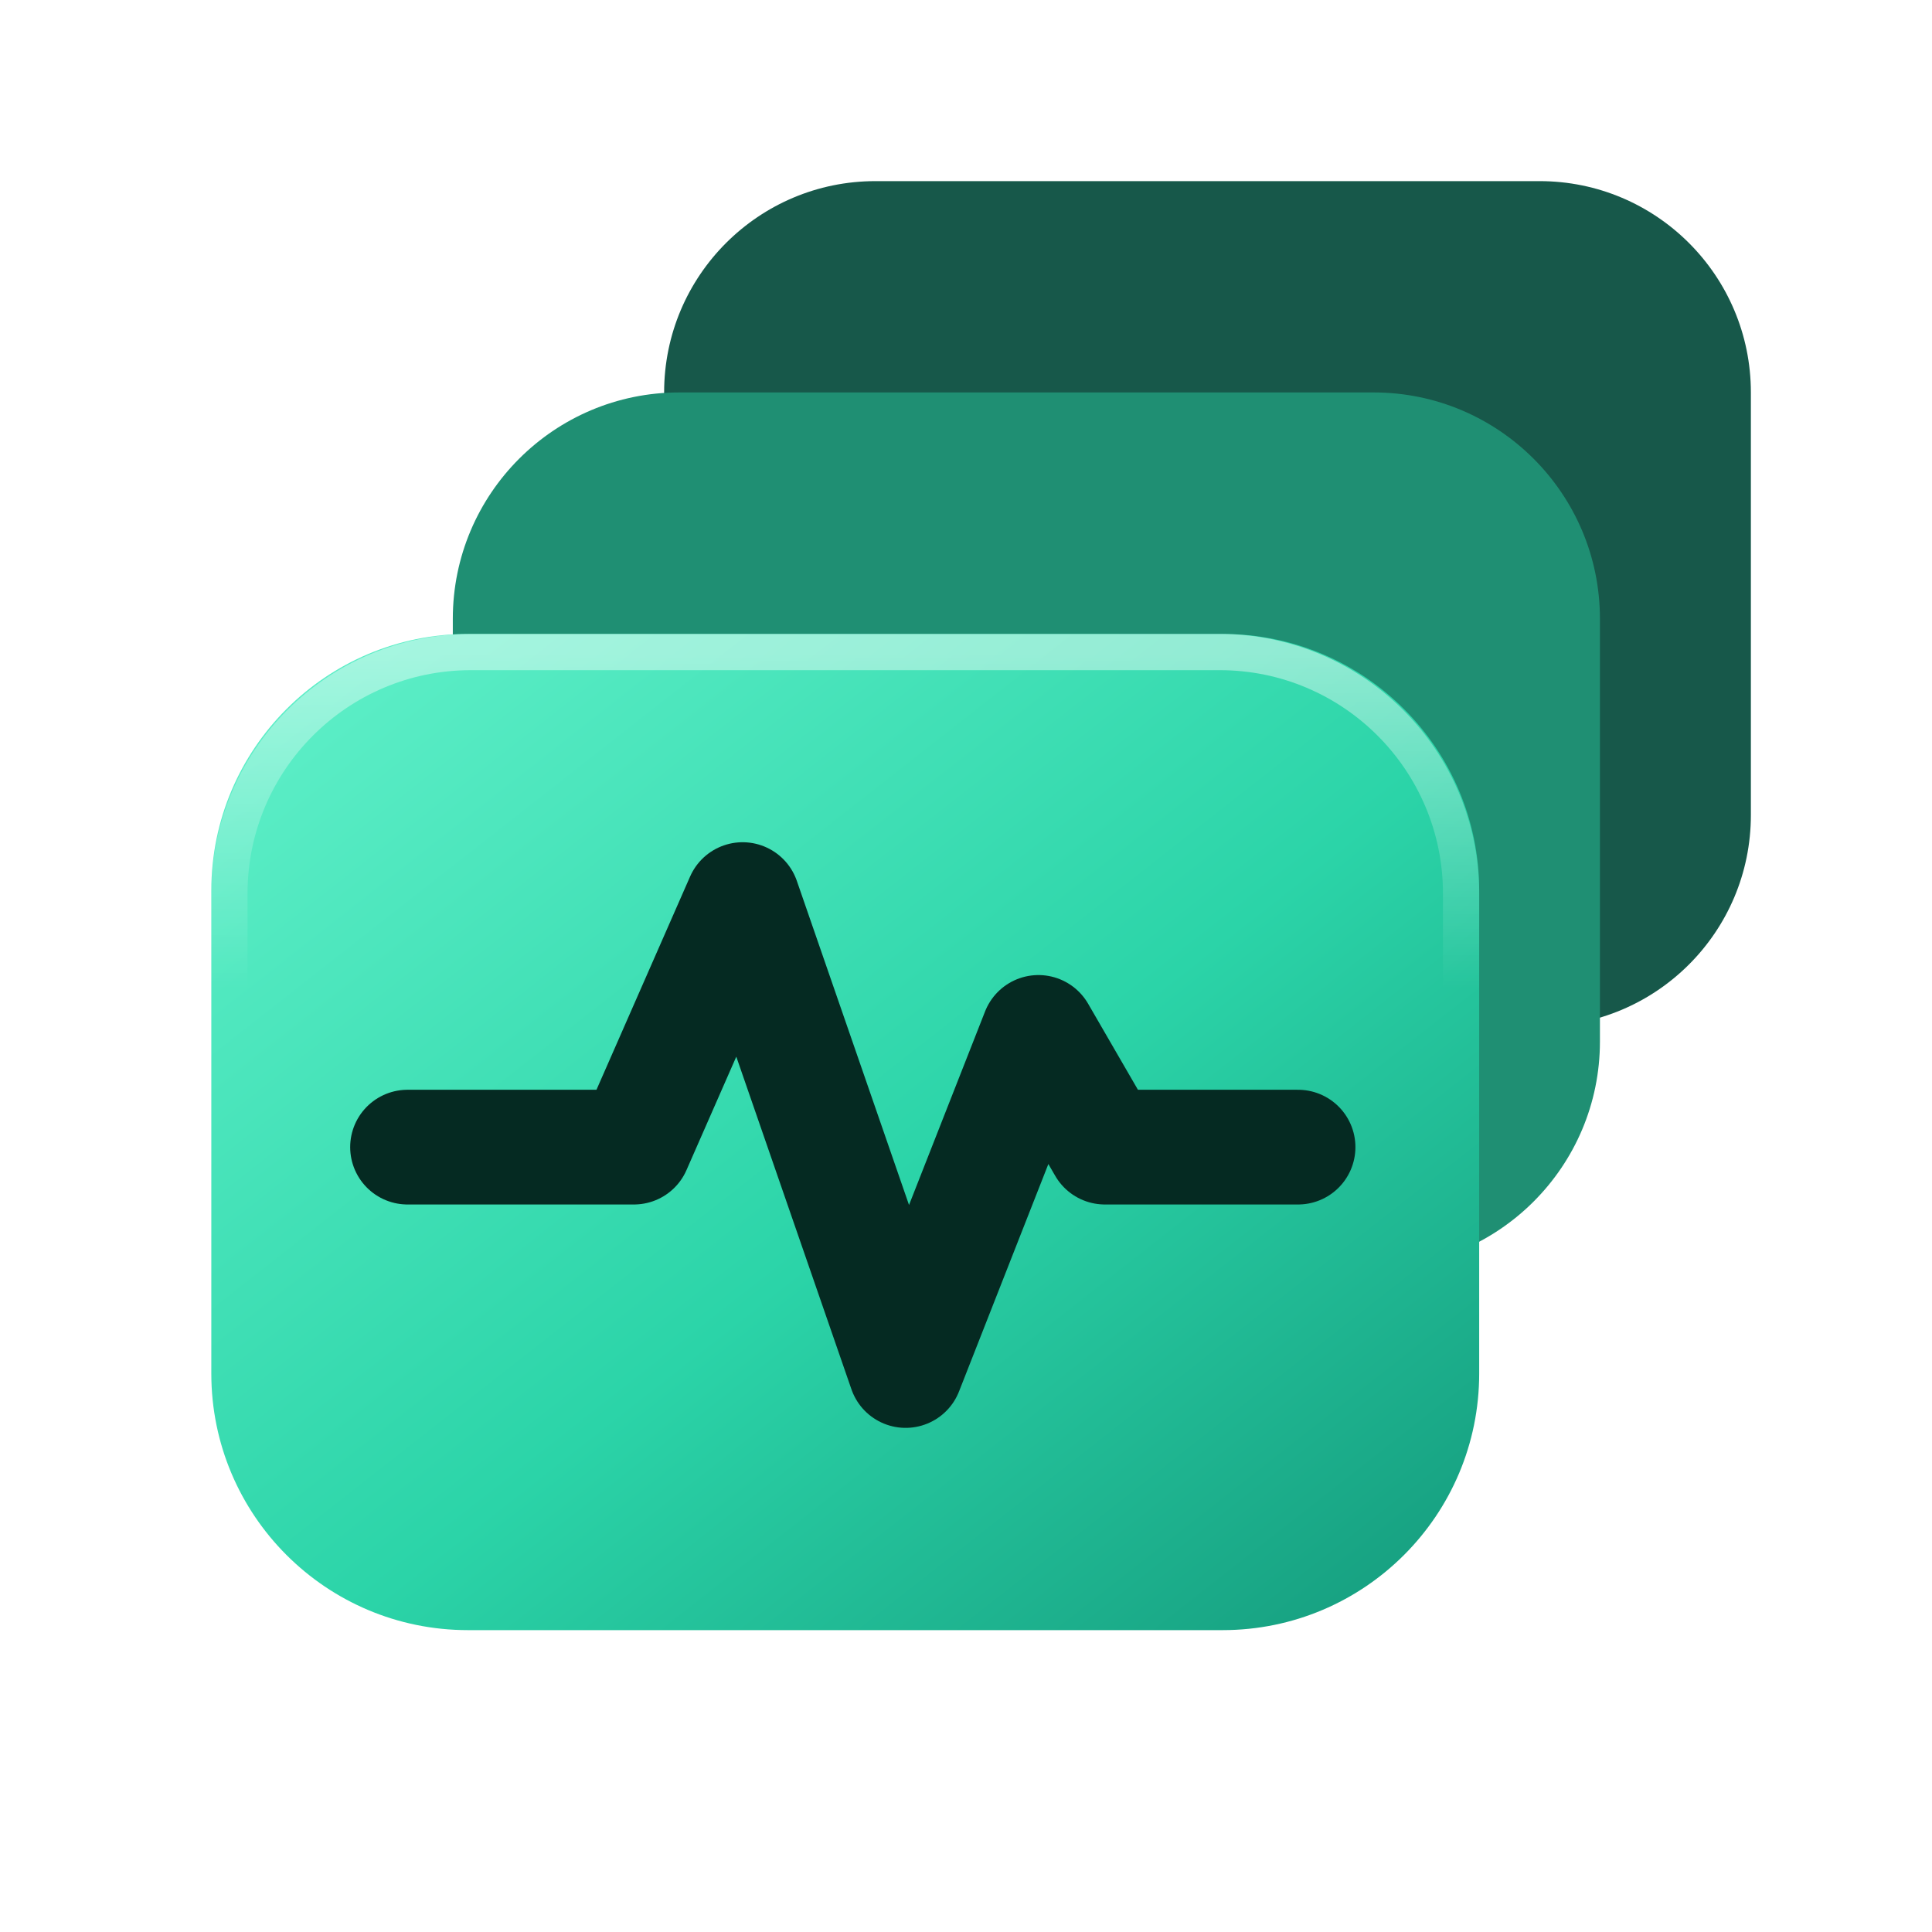
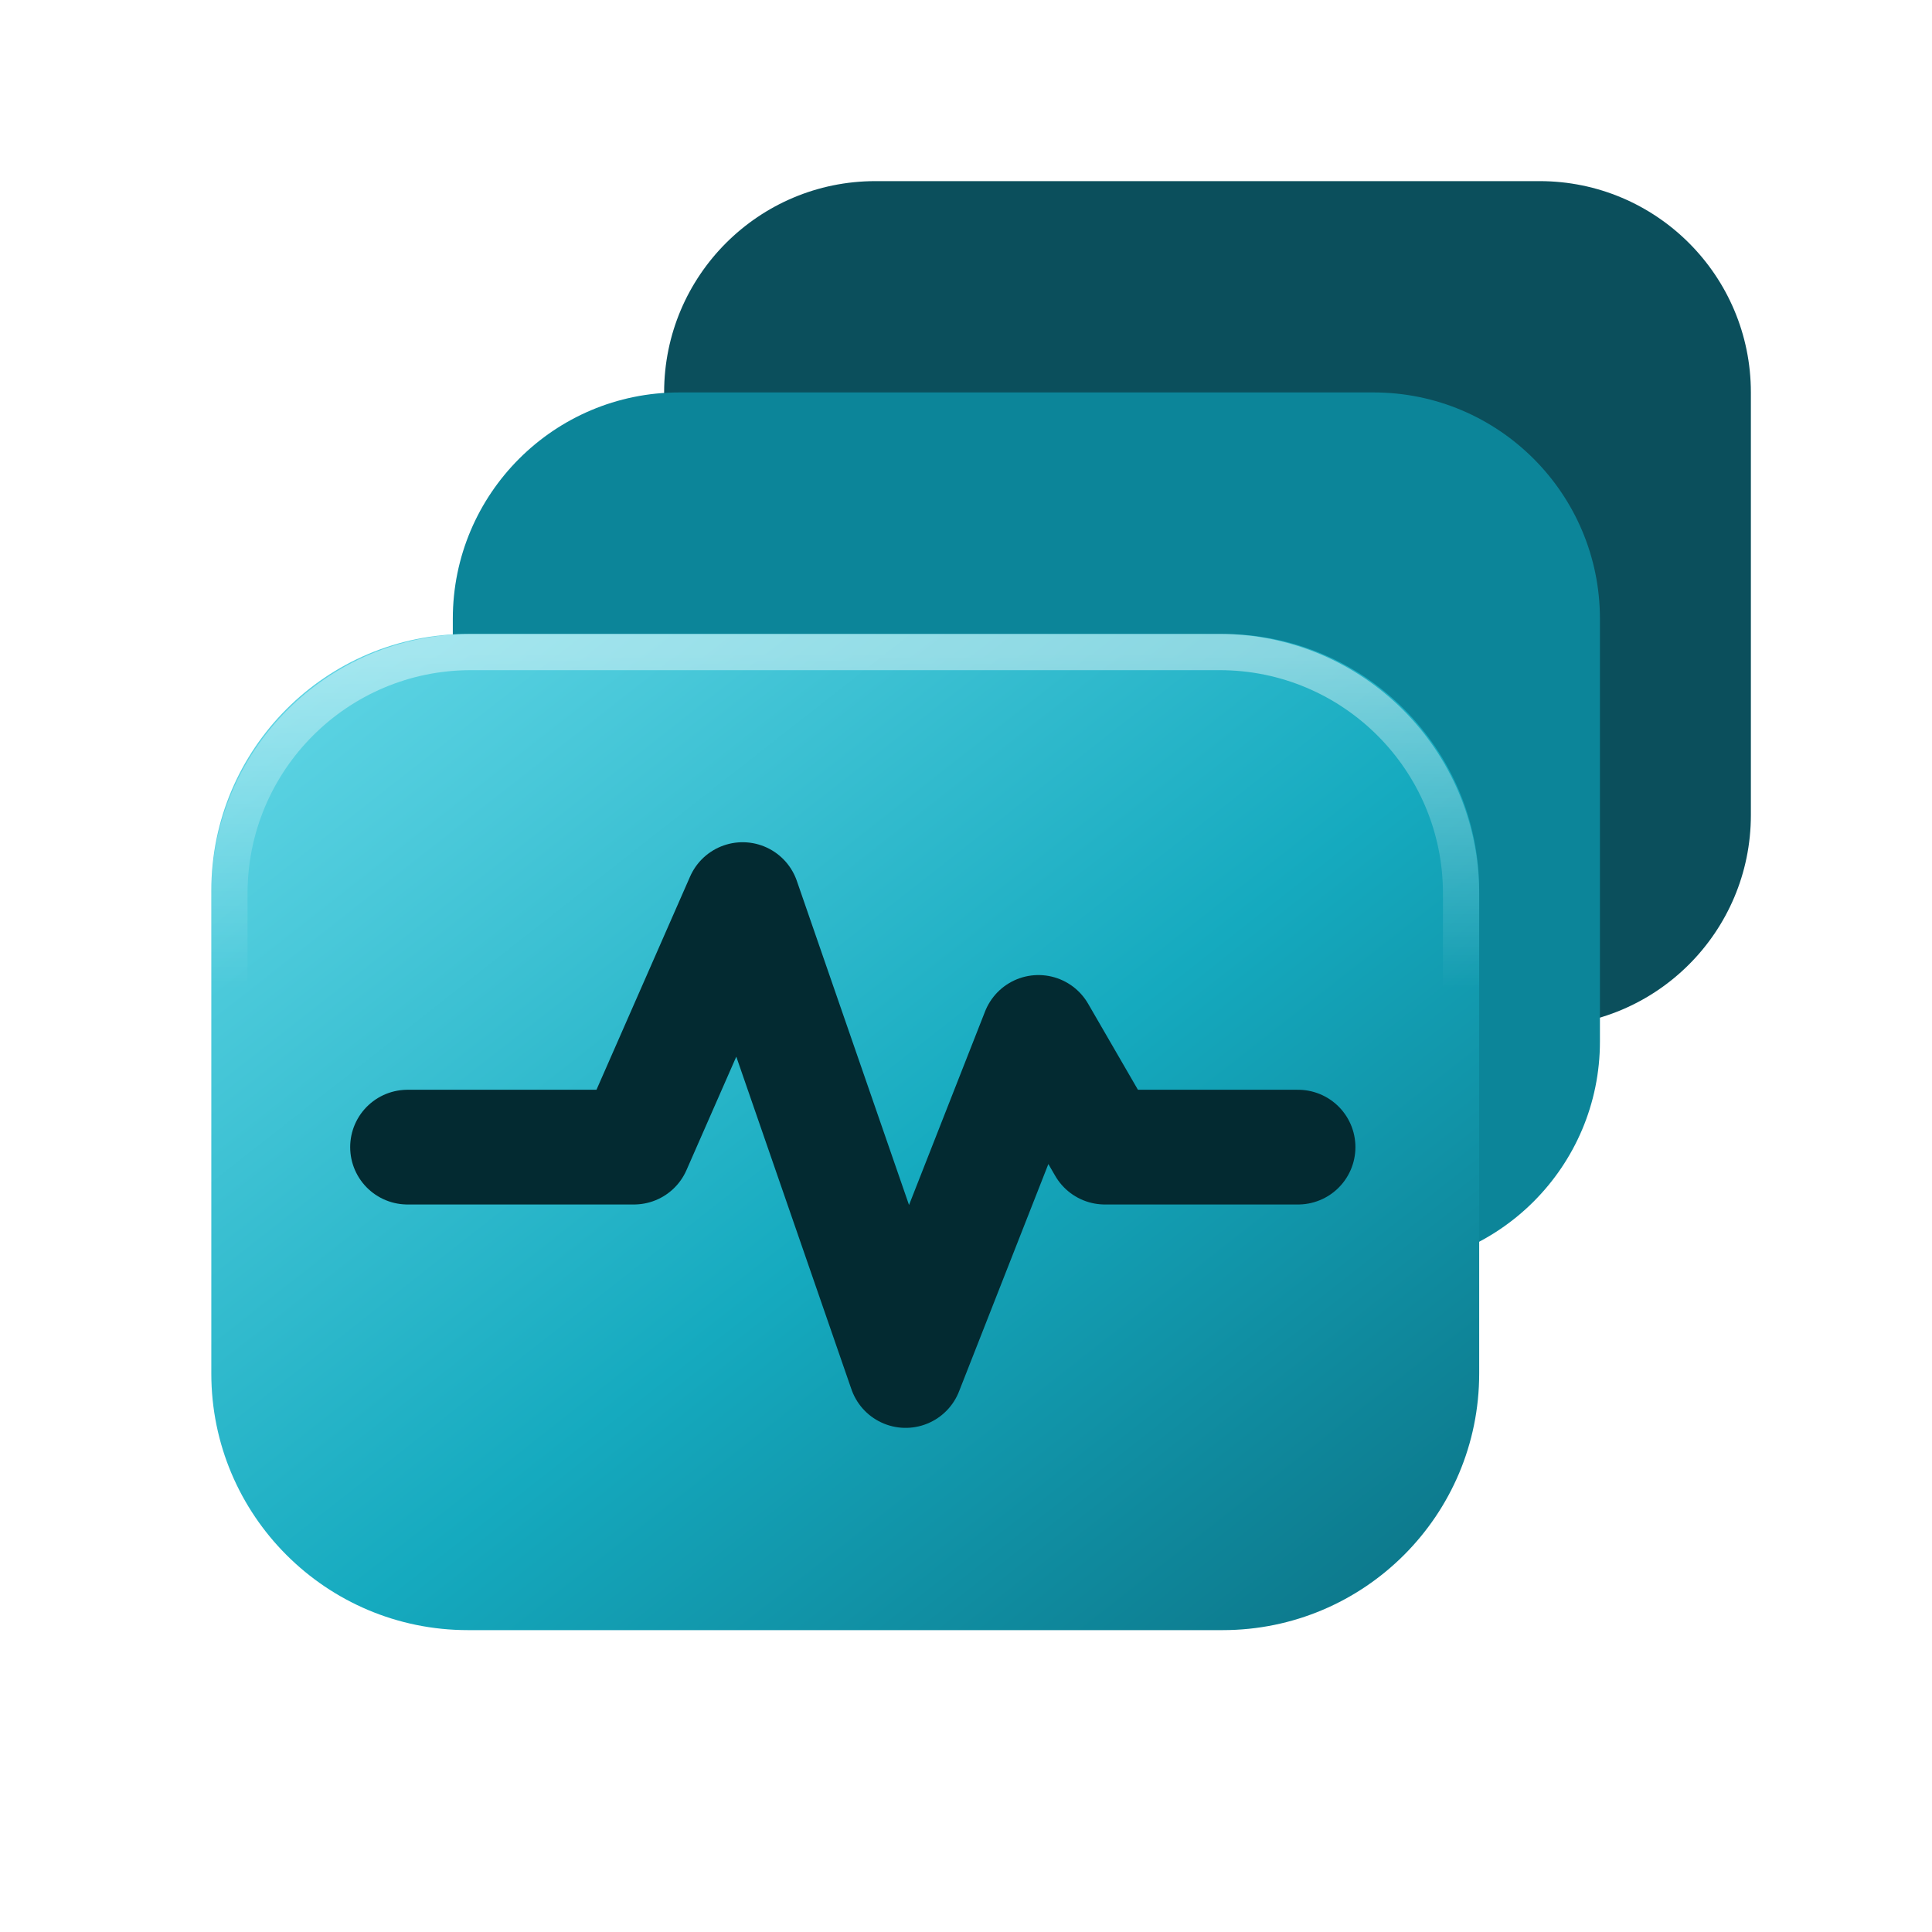
<svg xmlns="http://www.w3.org/2000/svg" viewBox="0 0 64 64">
  <defs>
    <linearGradient id="rdFront" x1="0" y1="0" x2="1" y2="1">
-       <stop offset="0" stop-color="#63f2cb" />
-       <stop offset=".55" stop-color="#2bd4a8" />
-       <stop offset="1" stop-color="#149a7c" />
+       <stop offset="0" stop-color="#66d9e8" />
+       <stop offset=".55" stop-color="#15aabf" />
+       <stop offset="1" stop-color="#0b7285" />
    </linearGradient>
    <linearGradient id="rdShine" x1="0" y1="0" x2="0" y2="1">
      <stop offset="0" stop-color="#fff" stop-opacity=".45" />
      <stop offset=".35" stop-color="#fff" stop-opacity="0" />
    </linearGradient>
  </defs>
-   <rect x="22" y="6" width="36" height="28" rx="7" fill="#17584a" />
-   <rect x="15" y="13" width="38" height="29" rx="7.5" fill="#1f8f73" />
+   <rect x="22" y="6" width="36" height="28" rx="7" fill="#0b4f5c" />
+   <rect x="15" y="13" width="38" height="29" rx="7.5" fill="#0c8599" />
  <rect x="7" y="21" width="42" height="33" rx="8.5" fill="url(#rdFront)" />
  <rect x="7.6" y="21.6" width="40.8" height="31.8" rx="8" fill="none" stroke="url(#rdShine)" stroke-width="1.2" />
-   <path d="M13.5 38h7.5l3.6-8.2 5.4 15.6 4.4-11.2 2.2 3.8h6.4" fill="none" stroke="#052a22" stroke-width="3.8" stroke-linecap="round" stroke-linejoin="round" />
+   <path d="M13.5 38h7.5l3.6-8.2 5.4 15.6 4.4-11.2 2.2 3.8h6.4" fill="none" stroke="#032a31" stroke-width="3.8" stroke-linecap="round" stroke-linejoin="round" />
</svg>
